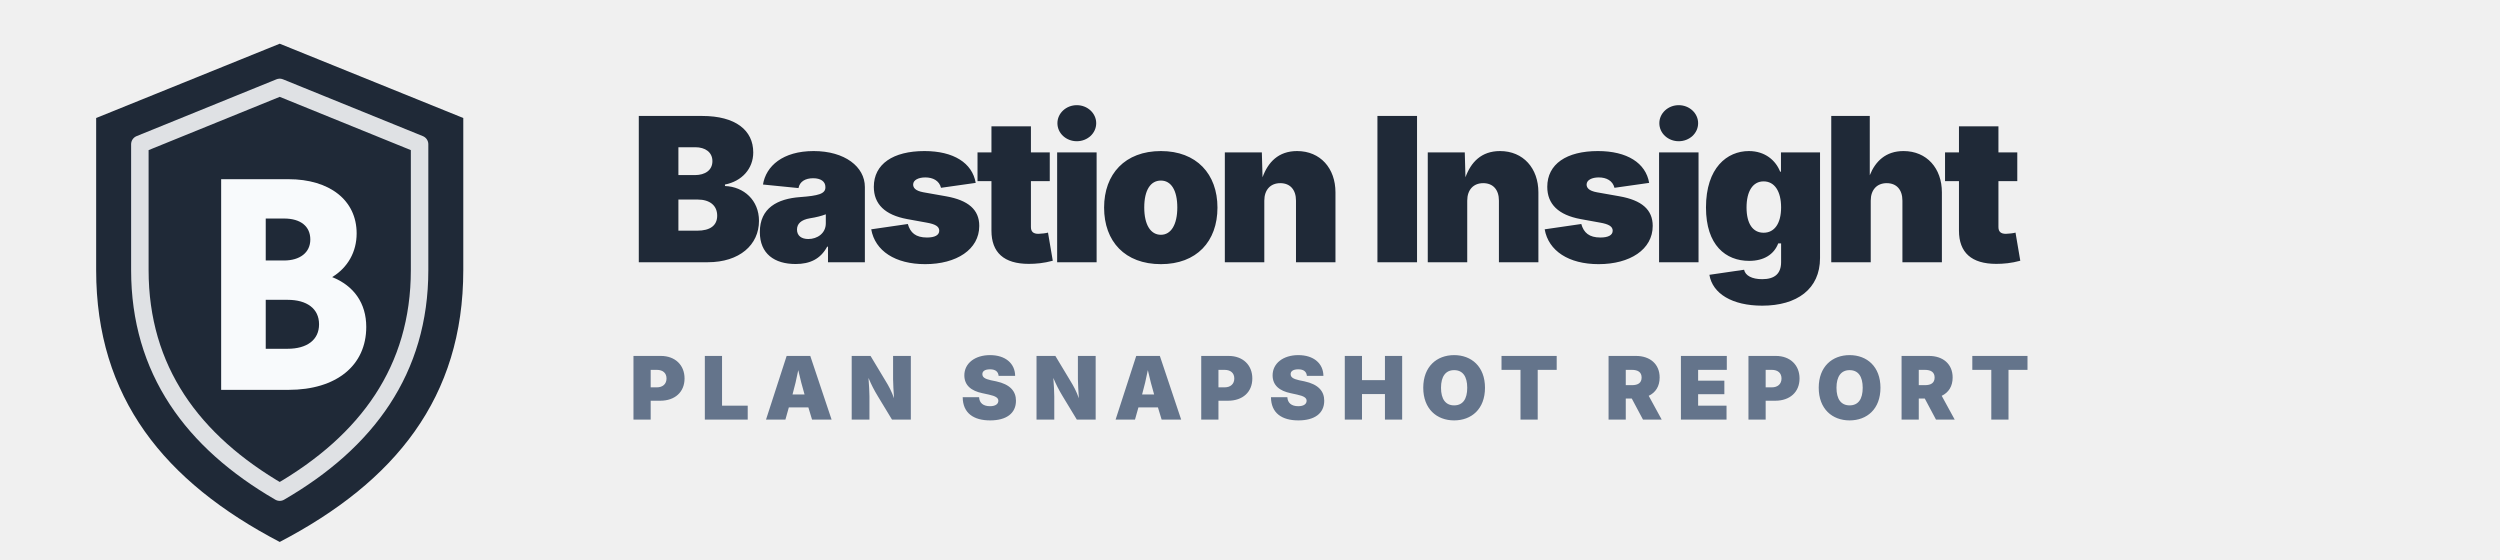
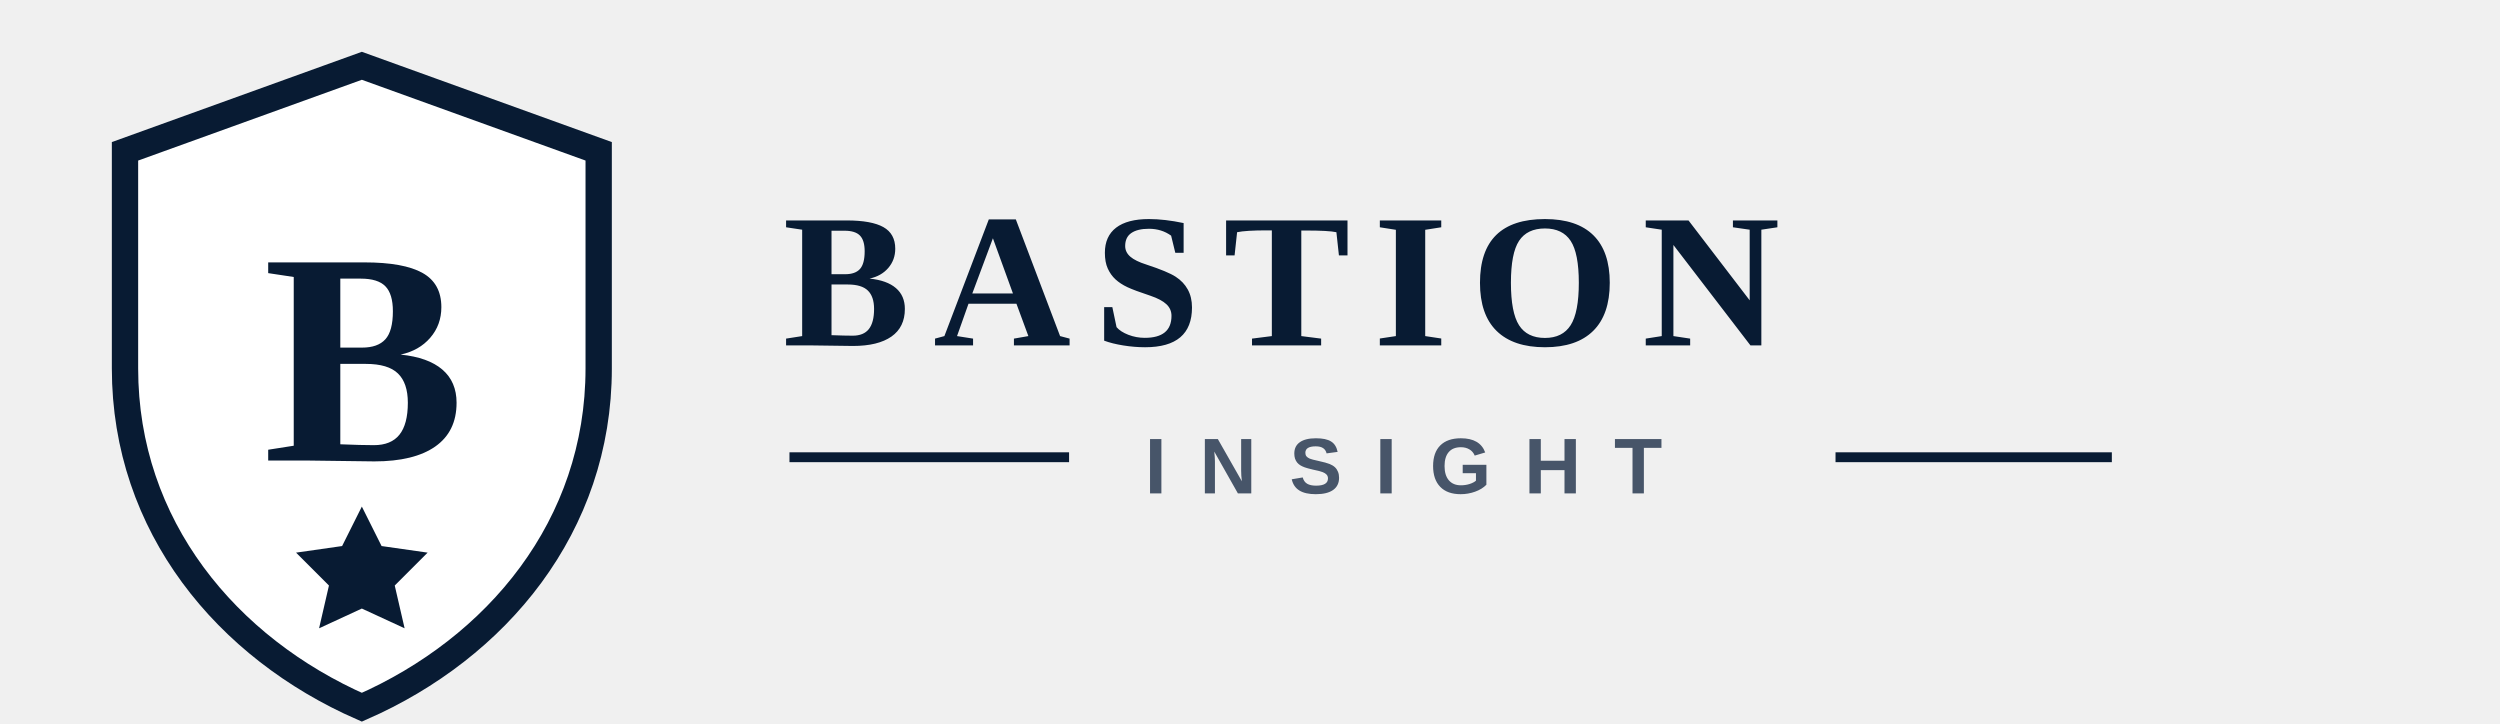
- <svg xmlns="http://www.w3.org/2000/svg" viewBox="0 0 286 64" role="img" aria-labelledby="title desc">
-   <path fill="#1f2937" d="M32 5 53 13.5v17.4c0 14.6-7.8 24.2-21 31.1C18.8 55.1 11 45.5 11 30.9V13.5z" />
-   <path fill="none" stroke="#f8fafc" stroke-opacity="0.88" stroke-width="2" stroke-linejoin="round" d="M32 10 48 16.5v14.4c0 11.4-6 19.6-16 25.4-10-5.8-16-14-16-25.4V16.5z" />
-   <path fill="#f8fafc" d="M25.3 20.5H33c4.7 0 7.8 2.4 7.8 6.2 0 2.1-1 3.9-2.8 5 2.5 1 3.9 3 3.9 5.7 0 4.4-3.4 7.2-8.9 7.2h-7.7zm7.2 9.3c1.8 0 3-.9 3-2.4s-1.1-2.4-3-2.4h-2.1v4.8zm.4 10.1c2.2 0 3.6-1 3.6-2.8s-1.4-2.8-3.6-2.8h-2.5v5.6z" />
-   <text x="72" y="30" fill="#1f2937" font-family="Inter, Segoe UI, Arial, sans-serif" font-size="23" font-weight="900" letter-spacing="-1">Bastion Insight</text>
-   <text x="72" y="48" fill="#64748b" font-family="Inter, Segoe UI, Arial, sans-serif" font-size="10" font-weight="850" letter-spacing="1.6">PLAN SNAPSHOT REPORT</text>
+ <svg xmlns="http://www.w3.org/2000/svg" width="760" height="220" viewBox="0 0 760 220" fill="none">
+   <path d="M110 20L182 46V112C182 160 151 197 110 215C69 197 38 160 38 112V46L110 20Z" fill="white" stroke="#081B33" stroke-width="8" />
+   <text x="80" y="140" fill="#081B33" font-size="92" font-family="Georgia, 'Times New Roman', serif" font-weight="700">B</text>
+   <polygon points="110,154 116,166 130,168 120,178 123,191 110,185 97,191 100,178 90,168 104,166" fill="#081B33" />
+   <text x="238" y="105" fill="#081B33" font-size="58" font-family="Georgia, 'Times New Roman', serif" font-weight="700" letter-spacing="7">BASTION</text>
+   <line x1="240" y1="139" x2="325" y2="139" stroke="#081B33" stroke-width="3" />
+   <text x="348" y="150" fill="#475569" font-size="24" font-family="Arial, sans-serif" font-weight="700" letter-spacing="10">INSIGHT</text>
+   <line x1="558" y1="139" x2="642" y2="139" stroke="#081B33" stroke-width="3" />
</svg>
